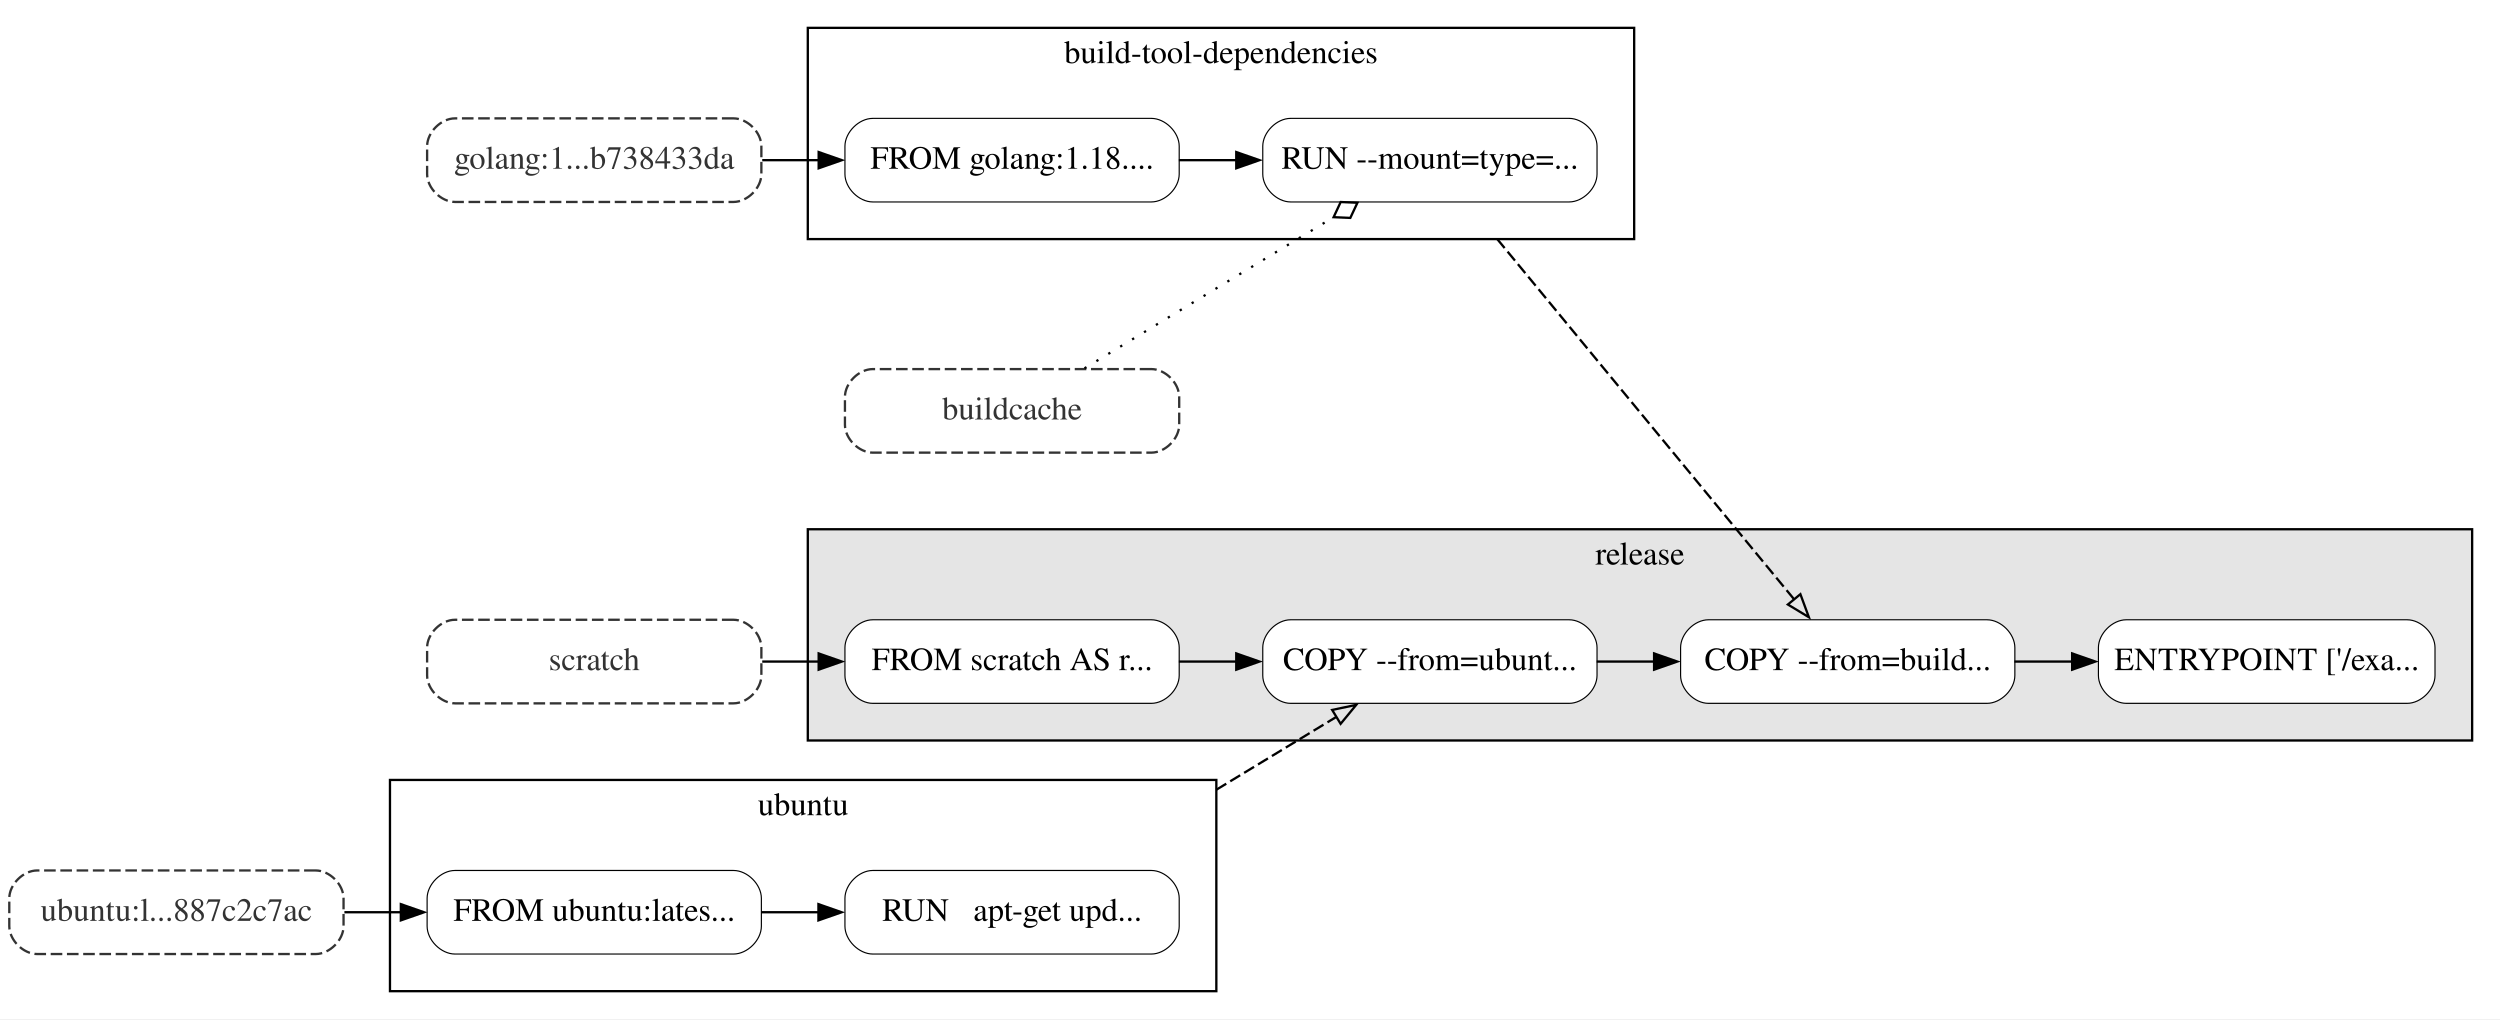
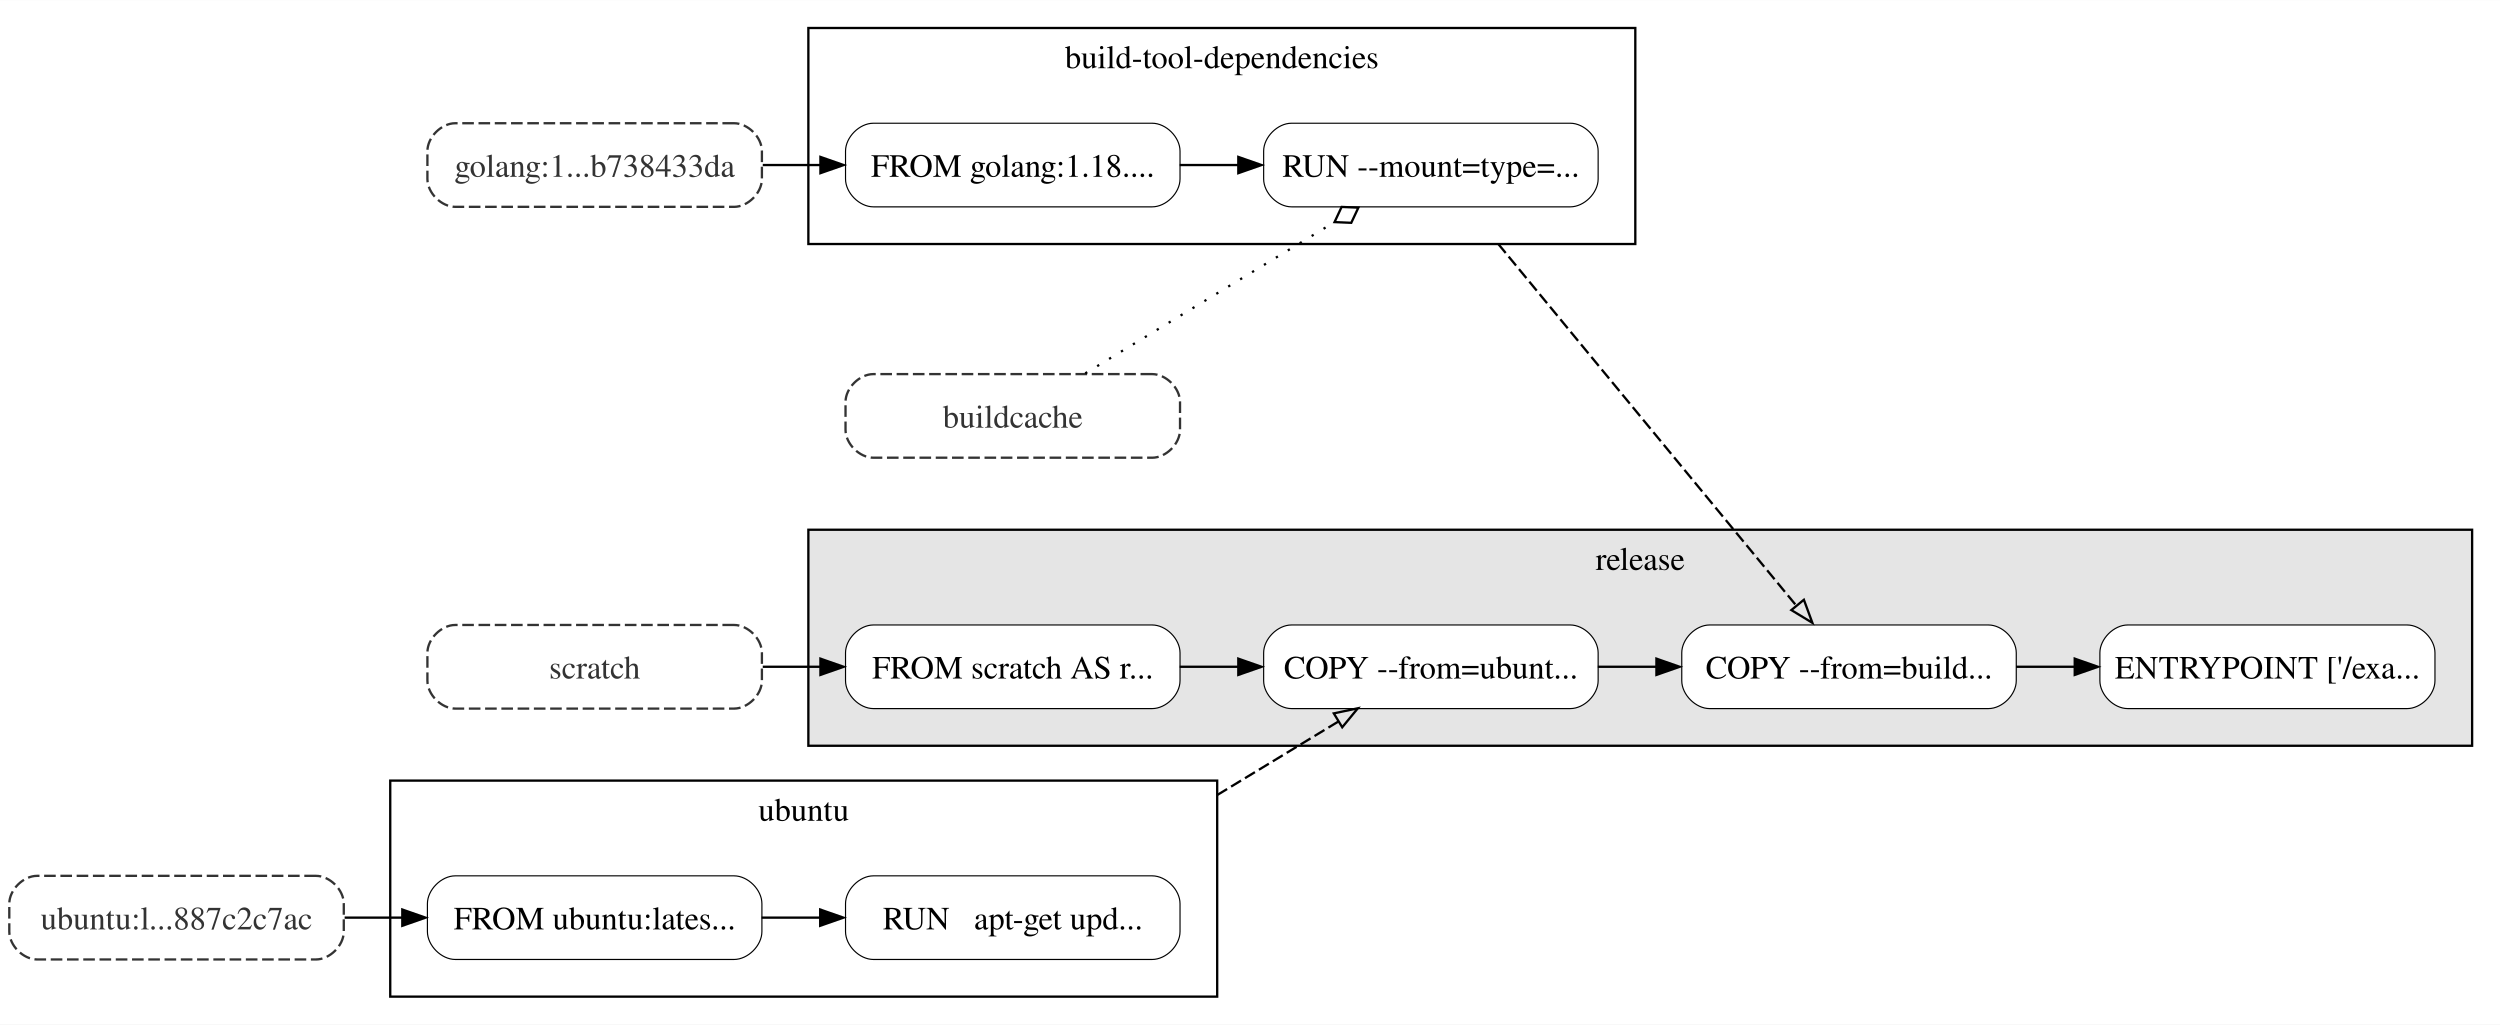
- <svg xmlns="http://www.w3.org/2000/svg" width="1077pt" height="439pt" viewBox="0.00 0.00 1077.00 439.00">
-   <g id="graph0" class="graph" transform="scale(1 1) rotate(0) translate(4 435)">
-     <polygon fill="white" stroke="none" points="-4,4 -4,-435 1073,-435 1073,4 -4,4" />
+ <svg xmlns="http://www.w3.org/2000/svg" width="1076pt" height="441pt" viewBox="0.00 0.00 1076.25 441.00">
+   <g id="graph0" class="graph" transform="scale(1 1) rotate(0) translate(4 437)">
+     <polygon fill="white" stroke="none" points="-4,4 -4,-437 1072.25,-437 1072.25,4 -4,4" />
    <g id="clust1" class="cluster">
-       <polygon fill="none" stroke="black" points="164,-8 164,-99 520,-99 520,-8 164,-8" />
-       <text text-anchor="middle" x="342" y="-83.8" font-family="Times,serif" font-size="14.00">ubuntu</text>
+       <polygon fill="none" stroke="black" points="164,-8 164,-101 520,-101 520,-8 164,-8" />
+       <text text-anchor="middle" x="342" y="-83.7" font-family="Times,serif" font-size="14.00">ubuntu</text>
    </g>
    <g id="clust2" class="cluster">
-       <polygon fill="none" stroke="black" points="344,-332 344,-423 700,-423 700,-332 344,-332" />
-       <text text-anchor="middle" x="522" y="-407.8" font-family="Times,serif" font-size="14.00">build-tool-dependencies</text>
+       <polygon fill="none" stroke="black" points="344,-332 344,-425 700,-425 700,-332 344,-332" />
+       <text text-anchor="middle" x="522" y="-407.7" font-family="Times,serif" font-size="14.00">build-tool-dependencies</text>
    </g>
    <g id="clust3" class="cluster">
-       <polygon fill="#e5e5e5" stroke="black" points="344,-116 344,-207 1061,-207 1061,-116 344,-116" />
-       <text text-anchor="middle" x="702.5" y="-191.8" font-family="Times,serif" font-size="14.00">release</text>
+       <polygon fill="#e5e5e5" stroke="black" points="344,-116 344,-209 1060.25,-209 1060.25,-116 344,-116" />
+       <text text-anchor="middle" x="702.12" y="-191.7" font-family="Times,serif" font-size="14.00">release</text>
    </g>
    <g id="node1" class="node">
      <path fill="white" stroke="black" stroke-width="0.5" d="M312,-60C312,-60 192,-60 192,-60 186,-60 180,-54 180,-48 180,-48 180,-36 180,-36 180,-30 186,-24 192,-24 192,-24 312,-24 312,-24 318,-24 324,-30 324,-36 324,-36 324,-48 324,-48 324,-54 318,-60 312,-60" />
-       <text text-anchor="middle" x="252" y="-38.3" font-family="Times,serif" font-size="14.00">FROM ubuntu:lates...</text>
+       <text text-anchor="middle" x="252" y="-36.95" font-family="Times,serif" font-size="14.00">FROM ubuntu:lates...</text>
    </g>
    <g id="node2" class="node">
      <path fill="white" stroke="black" stroke-width="0.5" d="M492,-60C492,-60 372,-60 372,-60 366,-60 360,-54 360,-48 360,-48 360,-36 360,-36 360,-30 366,-24 372,-24 372,-24 492,-24 492,-24 498,-24 504,-30 504,-36 504,-36 504,-48 504,-48 504,-54 498,-60 492,-60" />
-       <text text-anchor="middle" x="432" y="-38.3" font-family="Times,serif" font-size="14.00">RUN   apt-get upd...</text>
+       <text text-anchor="middle" x="432" y="-36.95" font-family="Times,serif" font-size="14.00">RUN   apt-get upd...</text>
    </g>
    <g id="edge1" class="edge">
-       <path fill="none" stroke="black" d="M323.86,-42C332.06,-42 340.47,-42 348.81,-42" />
-       <polygon fill="black" stroke="black" points="348.58,-45.5 358.58,-42 348.58,-38.5 348.58,-45.5" />
+       <path fill="none" stroke="black" d="M323.86,-42C332.25,-42 340.86,-42 349.37,-42" />
+       <polygon fill="black" stroke="black" points="349.09,-45.5 359.09,-42 349.09,-38.5 349.09,-45.5" />
    </g>
    <g id="node9" class="node">
      <path fill="white" stroke="black" stroke-width="0.5" d="M672,-168C672,-168 552,-168 552,-168 546,-168 540,-162 540,-156 540,-156 540,-144 540,-144 540,-138 546,-132 552,-132 552,-132 672,-132 672,-132 678,-132 684,-138 684,-144 684,-144 684,-156 684,-156 684,-162 678,-168 672,-168" />
-       <text text-anchor="middle" x="612" y="-146.3" font-family="Times,serif" font-size="14.00">COPY --from=ubunt...</text>
+       <text text-anchor="middle" x="612" y="-144.95" font-family="Times,serif" font-size="14.00">COPY --from=ubunt...</text>
    </g>
    <g id="edge10" class="edge">
-       <path fill="none" stroke="black" stroke-dasharray="5,2" d="M520,-94.79C538.16,-105.8 556.43,-116.89 571.78,-126.21" />
-       <polygon fill="none" stroke="black" points="569.9,-129.16 580.27,-131.35 573.54,-123.17 569.9,-129.16" />
+       <path fill="none" stroke="black" stroke-dasharray="5,2" d="M520,-94.79C538.33,-105.91 556.77,-117.09 572.21,-126.46" />
+       <polygon fill="none" stroke="black" points="570.2,-129.94 580.56,-132.14 573.83,-123.96 570.2,-129.94" />
    </g>
    <g id="node3" class="node">
      <path fill="none" stroke="#333333" stroke-dasharray="5,2" d="M132,-60C132,-60 12,-60 12,-60 6,-60 0,-54 0,-48 0,-48 0,-36 0,-36 0,-30 6,-24 12,-24 12,-24 132,-24 132,-24 138,-24 144,-30 144,-36 144,-36 144,-48 144,-48 144,-54 138,-60 132,-60" />
-       <text text-anchor="middle" x="72" y="-38.3" font-family="Times,serif" font-size="14.00" fill="#333333">ubuntu:l...887c2c7ac</text>
+       <text text-anchor="middle" x="72" y="-36.95" font-family="Times,serif" font-size="14.00" fill="#333333">ubuntu:l...887c2c7ac</text>
    </g>
    <g id="edge2" class="edge">
-       <path fill="none" stroke="black" d="M144.37,-42C152.39,-42 160.61,-42 168.76,-42" />
-       <polygon fill="black" stroke="black" points="168.68,-45.5 178.68,-42 168.68,-38.5 168.68,-45.5" />
+       <path fill="none" stroke="black" d="M144.37,-42C152.58,-42 160.99,-42 169.32,-42" />
+       <polygon fill="black" stroke="black" points="169.19,-45.5 179.19,-42 169.19,-38.5 169.19,-45.5" />
    </g>
    <g id="node4" class="node">
      <path fill="white" stroke="black" stroke-width="0.5" d="M492,-384C492,-384 372,-384 372,-384 366,-384 360,-378 360,-372 360,-372 360,-360 360,-360 360,-354 366,-348 372,-348 372,-348 492,-348 492,-348 498,-348 504,-354 504,-360 504,-360 504,-372 504,-372 504,-378 498,-384 492,-384" />
-       <text text-anchor="middle" x="432" y="-362.3" font-family="Times,serif" font-size="14.00">FROM golang:1.18....</text>
+       <text text-anchor="middle" x="432" y="-360.95" font-family="Times,serif" font-size="14.00">FROM golang:1.18....</text>
    </g>
    <g id="node5" class="node">
      <path fill="white" stroke="black" stroke-width="0.5" d="M672,-384C672,-384 552,-384 552,-384 546,-384 540,-378 540,-372 540,-372 540,-360 540,-360 540,-354 546,-348 552,-348 552,-348 672,-348 672,-348 678,-348 684,-354 684,-360 684,-360 684,-372 684,-372 684,-378 678,-384 672,-384" />
-       <text text-anchor="middle" x="612" y="-362.3" font-family="Times,serif" font-size="14.00">RUN --mount=type=...</text>
+       <text text-anchor="middle" x="612" y="-360.95" font-family="Times,serif" font-size="14.00">RUN --mount=type=...</text>
    </g>
    <g id="edge3" class="edge">
-       <path fill="none" stroke="black" d="M503.86,-366C512.06,-366 520.47,-366 528.81,-366" />
-       <polygon fill="black" stroke="black" points="528.58,-369.5 538.58,-366 528.58,-362.5 528.58,-369.5" />
+       <path fill="none" stroke="black" d="M503.86,-366C512.25,-366 520.86,-366 529.37,-366" />
+       <polygon fill="black" stroke="black" points="529.09,-369.5 539.09,-366 529.09,-362.5 529.09,-369.5" />
    </g>
    <g id="node10" class="node">
      <path fill="white" stroke="black" stroke-width="0.5" d="M852,-168C852,-168 732,-168 732,-168 726,-168 720,-162 720,-156 720,-156 720,-144 720,-144 720,-138 726,-132 732,-132 732,-132 852,-132 852,-132 858,-132 864,-138 864,-144 864,-144 864,-156 864,-156 864,-162 858,-168 852,-168" />
-       <text text-anchor="middle" x="792" y="-146.3" font-family="Times,serif" font-size="14.00">COPY --from=build...</text>
+       <text text-anchor="middle" x="792" y="-144.95" font-family="Times,serif" font-size="14.00">COPY --from=build...</text>
    </g>
    <g id="edge11" class="edge">
-       <path fill="none" stroke="black" stroke-dasharray="5,2" d="M641.01,-332C676.42,-289.05 736.62,-215.99 768.94,-176.77" />
-       <polygon fill="none" stroke="black" points="771.61,-179.03 775.27,-169.09 766.21,-174.58 771.61,-179.03" />
+       <path fill="none" stroke="black" stroke-dasharray="5,2" d="M641.02,-332C676.59,-288.84 737.19,-215.29 769.4,-176.21" />
+       <polygon fill="none" stroke="black" points="772.57,-178.86 776.23,-168.92 767.17,-174.41 772.57,-178.86" />
    </g>
    <g id="node6" class="node">
      <path fill="none" stroke="#333333" stroke-dasharray="5,2" d="M312,-384C312,-384 192,-384 192,-384 186,-384 180,-378 180,-372 180,-372 180,-360 180,-360 180,-354 186,-348 192,-348 192,-348 312,-348 312,-348 318,-348 324,-354 324,-360 324,-360 324,-372 324,-372 324,-378 318,-384 312,-384" />
-       <text text-anchor="middle" x="252" y="-362.3" font-family="Times,serif" font-size="14.00" fill="#333333">golang:1...b738433da</text>
+       <text text-anchor="middle" x="252" y="-360.95" font-family="Times,serif" font-size="14.00" fill="#333333">golang:1...b738433da</text>
    </g>
    <g id="edge4" class="edge">
-       <path fill="none" stroke="black" d="M324.37,-366C332.39,-366 340.61,-366 348.76,-366" />
-       <polygon fill="black" stroke="black" points="348.68,-369.5 358.68,-366 348.68,-362.5 348.68,-369.5" />
+       <path fill="none" stroke="black" d="M324.37,-366C332.58,-366 340.99,-366 349.32,-366" />
+       <polygon fill="black" stroke="black" points="349.19,-369.5 359.19,-366 349.19,-362.5 349.19,-369.5" />
    </g>
    <g id="node7" class="node">
      <path fill="none" stroke="#333333" stroke-dasharray="5,2" d="M492,-276C492,-276 372,-276 372,-276 366,-276 360,-270 360,-264 360,-264 360,-252 360,-252 360,-246 366,-240 372,-240 372,-240 492,-240 492,-240 498,-240 504,-246 504,-252 504,-252 504,-264 504,-264 504,-270 498,-276 492,-276" />
-       <text text-anchor="middle" x="432" y="-254.3" font-family="Times,serif" font-size="14.00" fill="#333333">buildcache</text>
+       <text text-anchor="middle" x="432" y="-252.95" font-family="Times,serif" font-size="14.00" fill="#333333">buildcache</text>
    </g>
    <g id="edge5" class="edge">
      <path fill="none" stroke="black" stroke-dasharray="1,5" d="M463.2,-276.32C492.74,-294.25 537.94,-321.67 570.57,-341.47" />
      <polygon fill="none" stroke="black" points="570.52,-341.44 577.72,-341.13 580.78,-347.66 573.57,-347.97 570.52,-341.44" />
    </g>
    <g id="node8" class="node">
      <path fill="white" stroke="black" stroke-width="0.5" d="M492,-168C492,-168 372,-168 372,-168 366,-168 360,-162 360,-156 360,-156 360,-144 360,-144 360,-138 366,-132 372,-132 372,-132 492,-132 492,-132 498,-132 504,-138 504,-144 504,-144 504,-156 504,-156 504,-162 498,-168 492,-168" />
-       <text text-anchor="middle" x="432" y="-146.3" font-family="Times,serif" font-size="14.00">FROM scratch AS r...</text>
+       <text text-anchor="middle" x="432" y="-144.95" font-family="Times,serif" font-size="14.00">FROM scratch AS r...</text>
    </g>
    <g id="edge6" class="edge">
-       <path fill="none" stroke="black" d="M503.86,-150C512.06,-150 520.47,-150 528.81,-150" />
-       <polygon fill="black" stroke="black" points="528.58,-153.5 538.58,-150 528.58,-146.5 528.58,-153.5" />
+       <path fill="none" stroke="black" d="M503.86,-150C512.25,-150 520.86,-150 529.37,-150" />
+       <polygon fill="black" stroke="black" points="529.09,-153.5 539.09,-150 529.09,-146.5 529.09,-153.5" />
    </g>
    <g id="edge7" class="edge">
-       <path fill="none" stroke="black" d="M683.86,-150C692.06,-150 700.47,-150 708.81,-150" />
-       <polygon fill="black" stroke="black" points="708.58,-153.5 718.58,-150 708.58,-146.5 708.58,-153.5" />
+       <path fill="none" stroke="black" d="M683.86,-150C692.25,-150 700.86,-150 709.37,-150" />
+       <polygon fill="black" stroke="black" points="709.09,-153.5 719.09,-150 709.09,-146.5 709.09,-153.5" />
    </g>
    <g id="node11" class="node">
-       <path fill="white" stroke="black" stroke-width="0.5" d="M1033,-168C1033,-168 912,-168 912,-168 906,-168 900,-162 900,-156 900,-156 900,-144 900,-144 900,-138 906,-132 912,-132 912,-132 1033,-132 1033,-132 1039,-132 1045,-138 1045,-144 1045,-144 1045,-156 1045,-156 1045,-162 1039,-168 1033,-168" />
-       <text text-anchor="middle" x="972.5" y="-146.3" font-family="Times,serif" font-size="14.00">ENTRYPOINT ['/exa...</text>
+       <path fill="white" stroke="black" stroke-width="0.5" d="M1032.25,-168C1032.25,-168 912,-168 912,-168 906,-168 900,-162 900,-156 900,-156 900,-144 900,-144 900,-138 906,-132 912,-132 912,-132 1032.25,-132 1032.25,-132 1038.25,-132 1044.25,-138 1044.25,-144 1044.25,-144 1044.25,-156 1044.25,-156 1044.25,-162 1038.25,-168 1032.25,-168" />
+       <text text-anchor="middle" x="972.12" y="-144.95" font-family="Times,serif" font-size="14.00">ENTRYPOINT ['/exa...</text>
    </g>
    <g id="edge8" class="edge">
-       <path fill="none" stroke="black" d="M863.8,-150C872.04,-150 880.49,-150 888.86,-150" />
-       <polygon fill="black" stroke="black" points="888.68,-153.5 898.68,-150 888.68,-146.5 888.68,-153.5" />
+       <path fill="none" stroke="black" d="M863.91,-150C872.3,-150 880.92,-150 889.44,-150" />
+       <polygon fill="black" stroke="black" points="889.17,-153.5 899.17,-150 889.17,-146.5 889.17,-153.5" />
    </g>
    <g id="node12" class="node">
      <path fill="none" stroke="#333333" stroke-dasharray="5,2" d="M312,-168C312,-168 192,-168 192,-168 186,-168 180,-162 180,-156 180,-156 180,-144 180,-144 180,-138 186,-132 192,-132 192,-132 312,-132 312,-132 318,-132 324,-138 324,-144 324,-144 324,-156 324,-156 324,-162 318,-168 312,-168" />
-       <text text-anchor="middle" x="252" y="-146.3" font-family="Times,serif" font-size="14.00" fill="#333333">scratch</text>
+       <text text-anchor="middle" x="252" y="-144.95" font-family="Times,serif" font-size="14.00" fill="#333333">scratch</text>
    </g>
    <g id="edge9" class="edge">
-       <path fill="none" stroke="black" d="M324.37,-150C332.39,-150 340.61,-150 348.76,-150" />
-       <polygon fill="black" stroke="black" points="348.68,-153.5 358.68,-150 348.68,-146.5 348.68,-153.5" />
+       <path fill="none" stroke="black" d="M324.37,-150C332.58,-150 340.99,-150 349.32,-150" />
+       <polygon fill="black" stroke="black" points="349.19,-153.5 359.19,-150 349.19,-146.5 349.19,-153.5" />
    </g>
  </g>
</svg>
